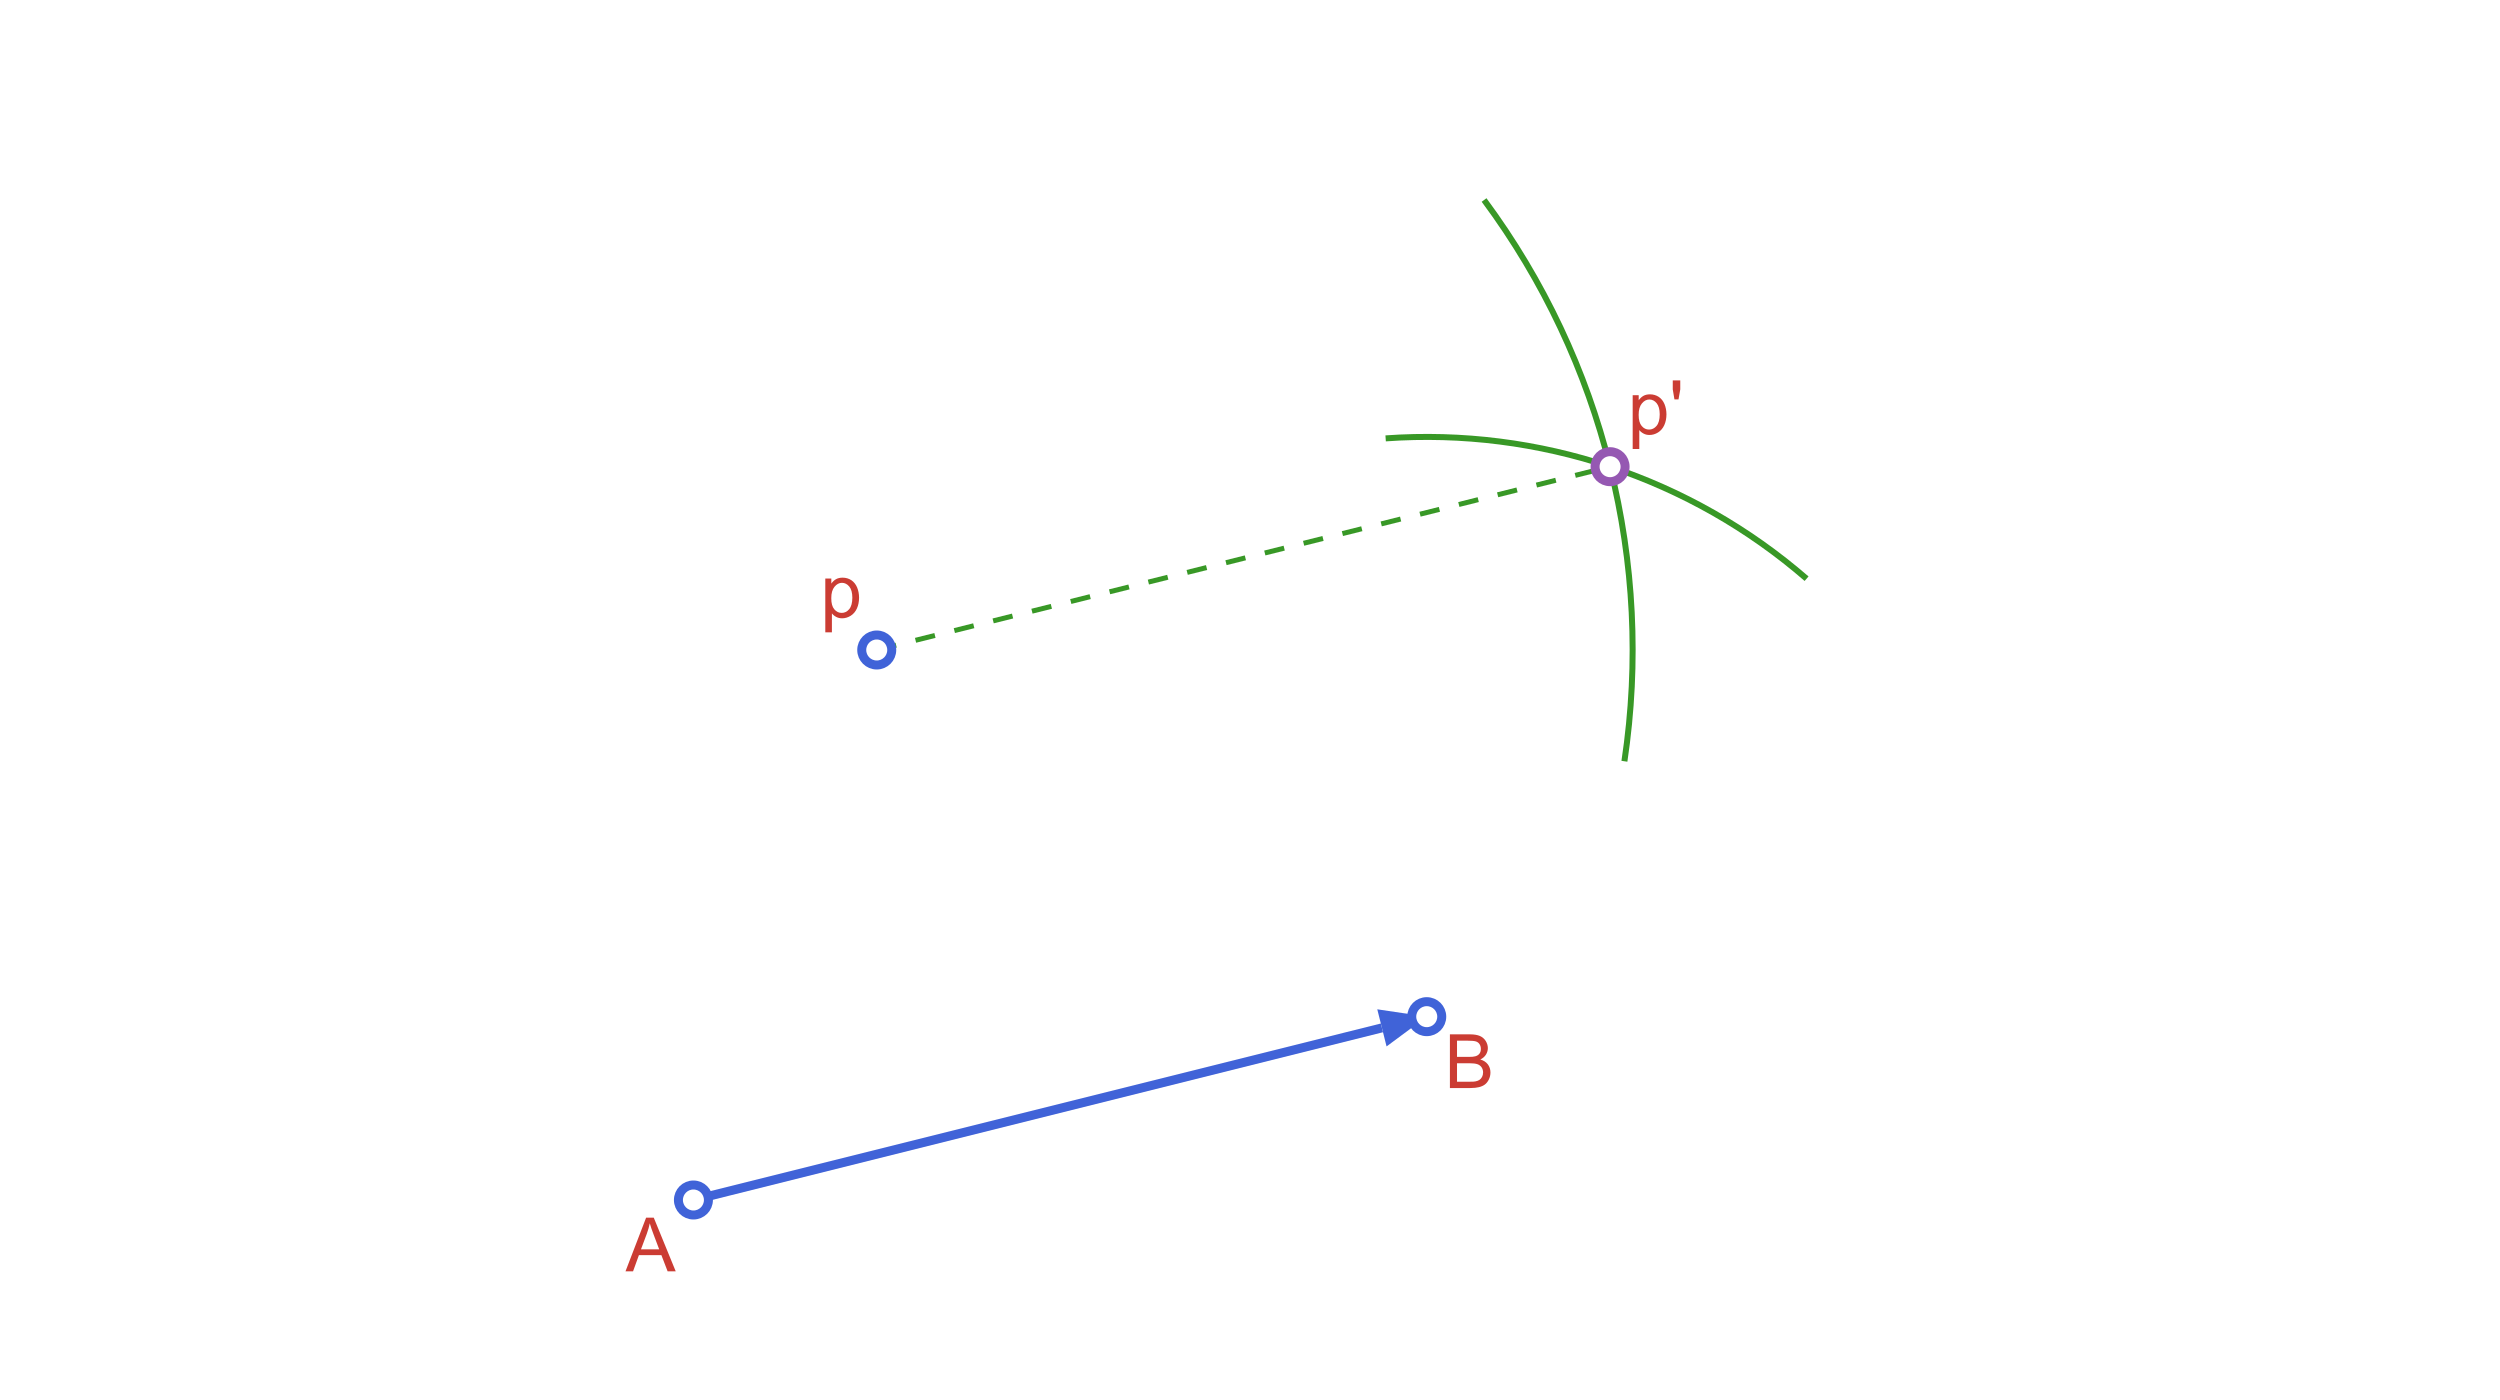
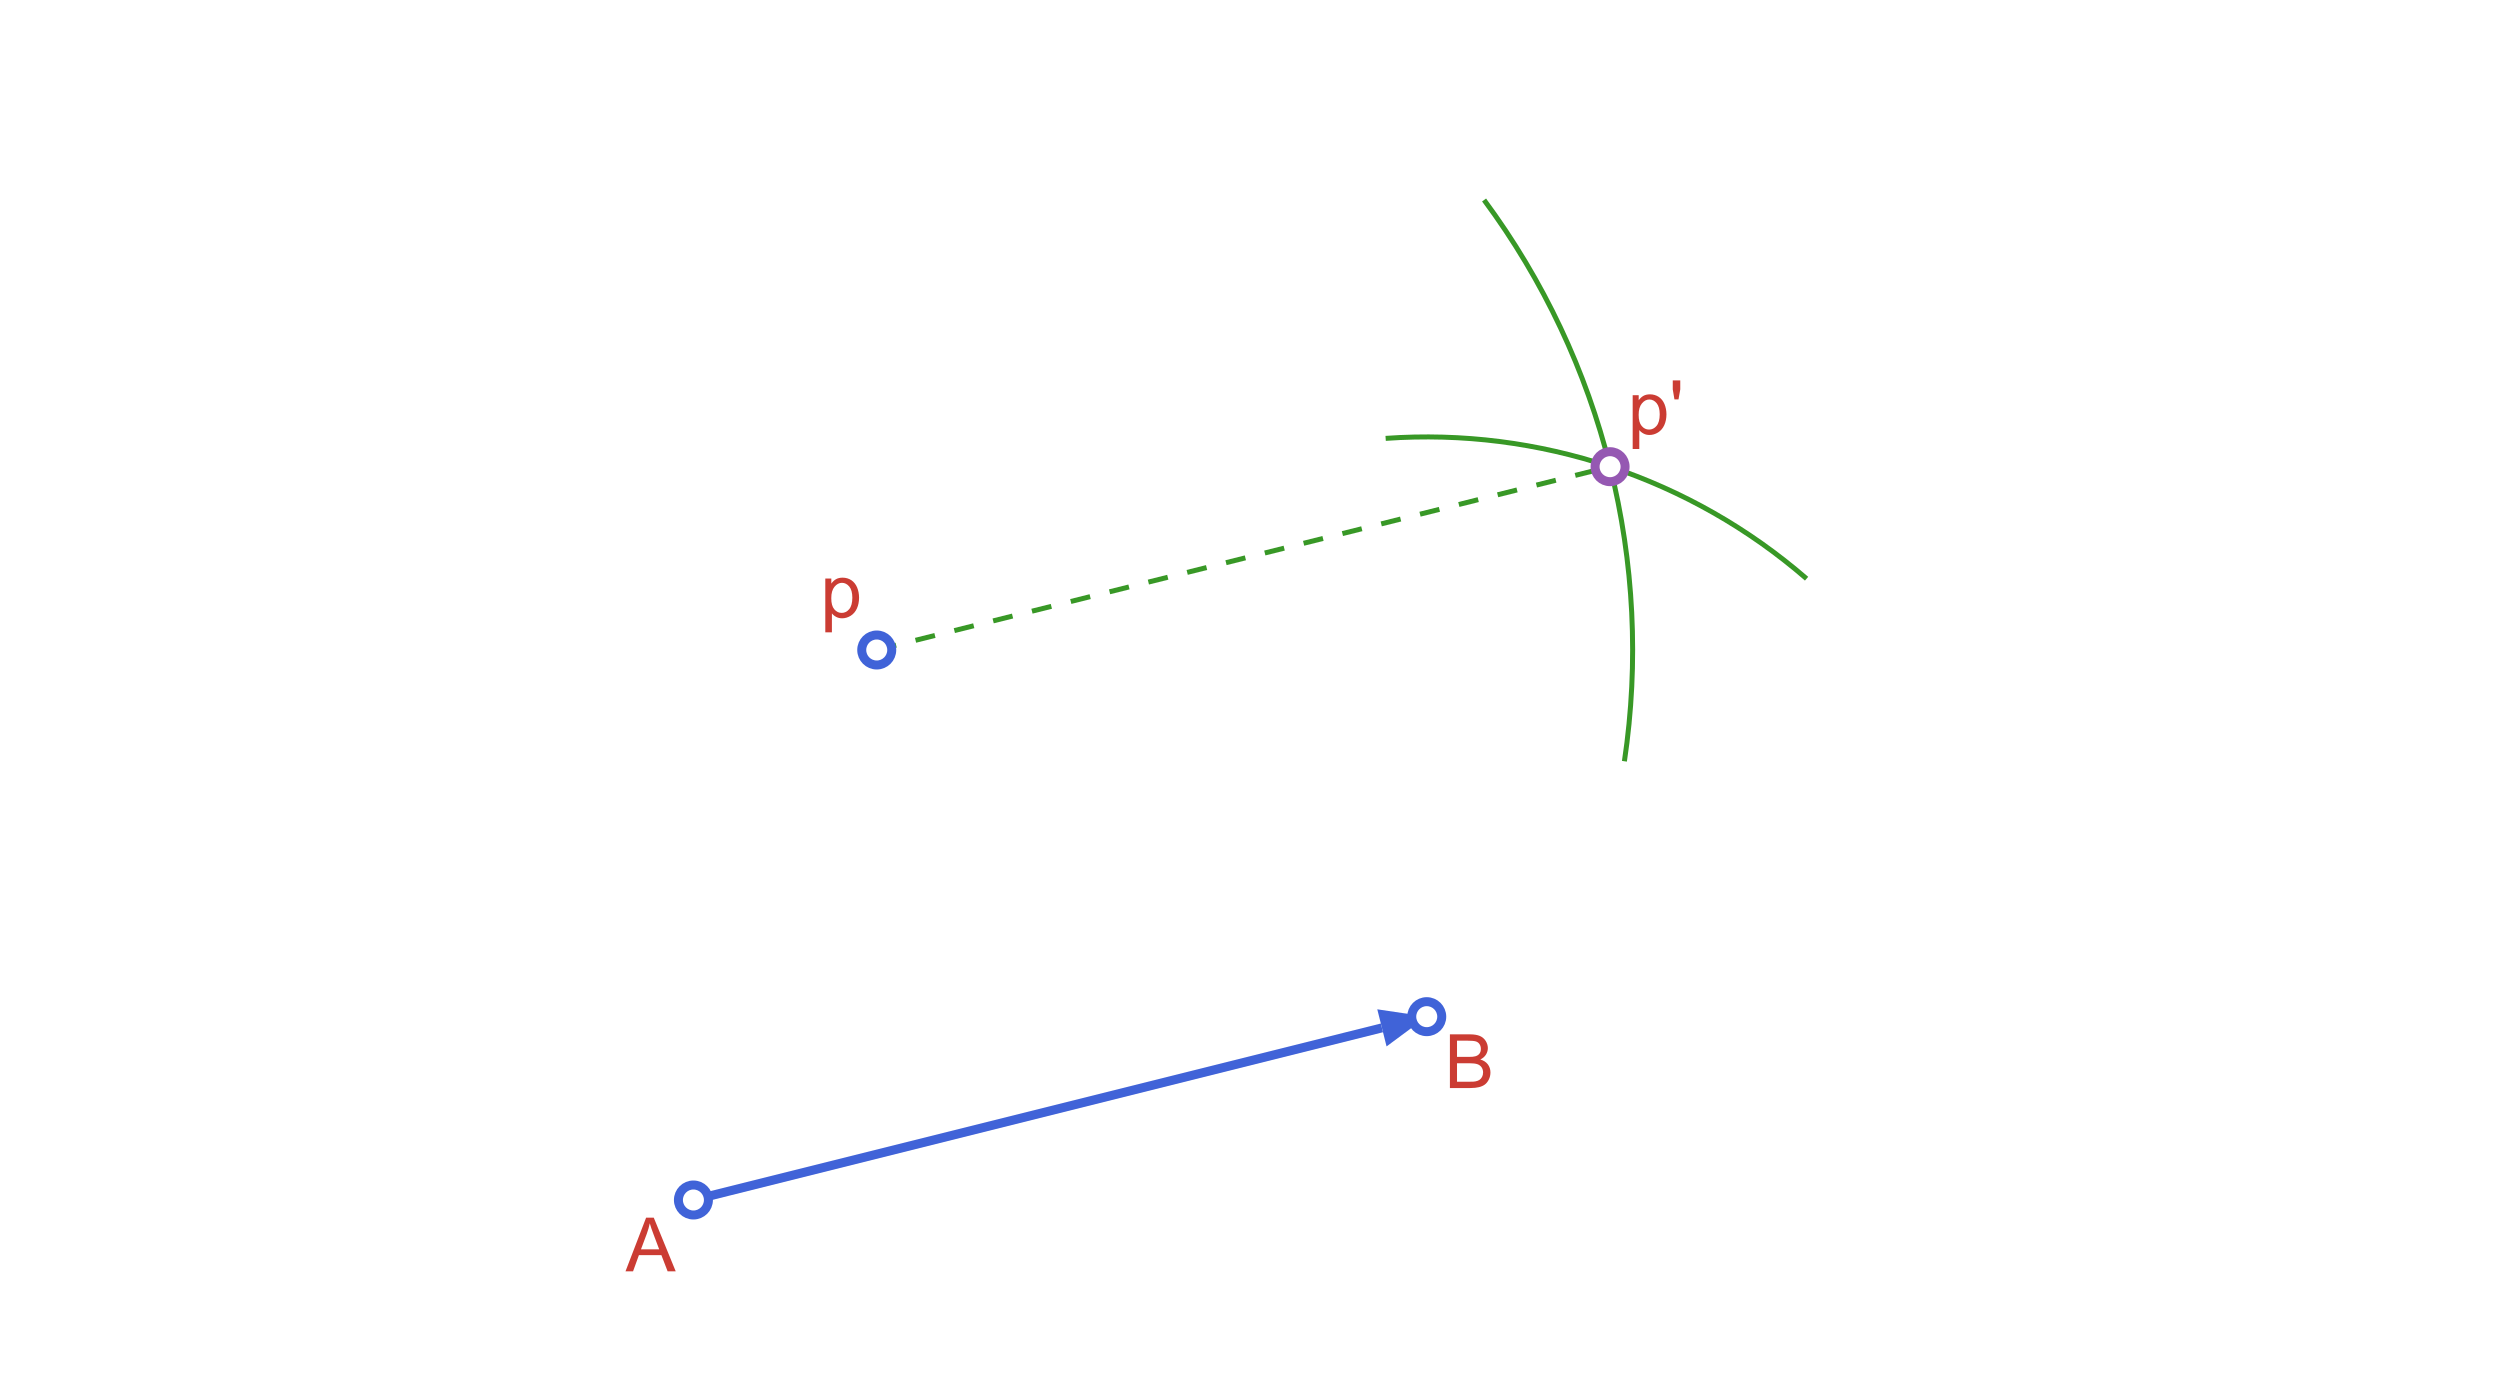
<svg xmlns="http://www.w3.org/2000/svg" xmlns:xlink="http://www.w3.org/1999/xlink" width="500" height="280" viewBox="0 0 500 280">
  <defs>
    <g>
      <g id="glyph-0-0">
        <path d="M -0.023 0 L 4.102 -10.738 L 5.633 -10.738 L 10.027 0 L 8.406 0 L 7.156 -3.25 L 2.664 -3.25 L 1.488 0 Z M 3.078 -4.41 L 6.715 -4.41 L 5.594 -7.383 C 5.25 -8.285 4.996 -9.027 4.836 -9.609 C 4.695 -8.922 4.504 -8.238 4.254 -7.559 Z M 3.078 -4.41 " />
      </g>
      <g id="glyph-0-1">
        <path d="M 1.098 0 L 1.098 -10.738 L 5.125 -10.738 C 5.945 -10.734 6.605 -10.625 7.102 -10.41 C 7.594 -10.191 7.98 -9.855 8.266 -9.406 C 8.543 -8.953 8.684 -8.484 8.688 -7.992 C 8.684 -7.531 8.559 -7.098 8.312 -6.691 C 8.059 -6.285 7.684 -5.957 7.184 -5.711 C 7.832 -5.52 8.332 -5.195 8.684 -4.738 C 9.031 -4.277 9.203 -3.734 9.207 -3.113 C 9.203 -2.605 9.098 -2.141 8.887 -1.711 C 8.672 -1.277 8.41 -0.941 8.102 -0.711 C 7.785 -0.473 7.395 -0.297 6.926 -0.18 C 6.453 -0.059 5.875 0 5.191 0 Z M 2.52 -6.227 L 4.84 -6.227 C 5.469 -6.223 5.918 -6.266 6.195 -6.352 C 6.555 -6.457 6.828 -6.633 7.012 -6.883 C 7.195 -7.129 7.289 -7.441 7.289 -7.82 C 7.289 -8.176 7.203 -8.488 7.031 -8.762 C 6.859 -9.031 6.613 -9.219 6.297 -9.32 C 5.98 -9.418 5.438 -9.469 4.664 -9.469 L 2.52 -9.469 Z M 2.52 -1.266 L 5.191 -1.266 C 5.652 -1.266 5.973 -1.281 6.16 -1.32 C 6.48 -1.375 6.754 -1.473 6.977 -1.609 C 7.195 -1.746 7.375 -1.945 7.52 -2.207 C 7.66 -2.469 7.734 -2.77 7.734 -3.113 C 7.734 -3.512 7.629 -3.859 7.426 -4.156 C 7.215 -4.449 6.93 -4.656 6.57 -4.777 C 6.203 -4.895 5.684 -4.957 5.004 -4.957 L 2.52 -4.957 Z M 2.52 -1.266 " />
      </g>
      <g id="glyph-0-2">
        <path d="M 0.988 2.98 L 0.988 -7.777 L 2.191 -7.777 L 2.191 -6.766 C 2.473 -7.16 2.789 -7.457 3.148 -7.656 C 3.5 -7.852 3.934 -7.949 4.445 -7.953 C 5.105 -7.949 5.691 -7.781 6.203 -7.441 C 6.707 -7.098 7.09 -6.613 7.352 -5.996 C 7.609 -5.371 7.738 -4.691 7.742 -3.949 C 7.738 -3.152 7.598 -2.434 7.312 -1.797 C 7.023 -1.16 6.605 -0.672 6.066 -0.332 C 5.52 0.008 4.949 0.176 4.352 0.176 C 3.91 0.176 3.516 0.086 3.168 -0.102 C 2.816 -0.285 2.531 -0.52 2.309 -0.805 L 2.309 2.98 Z M 2.184 -3.844 C 2.18 -2.844 2.383 -2.102 2.789 -1.625 C 3.195 -1.141 3.684 -0.902 4.262 -0.906 C 4.844 -0.902 5.348 -1.148 5.766 -1.648 C 6.184 -2.141 6.391 -2.91 6.395 -3.953 C 6.391 -4.941 6.188 -5.684 5.781 -6.18 C 5.371 -6.672 4.883 -6.918 4.32 -6.922 C 3.758 -6.918 3.262 -6.656 2.832 -6.133 C 2.395 -5.605 2.18 -4.844 2.184 -3.844 Z M 2.184 -3.844 " />
      </g>
      <g id="glyph-0-3">
        <path d="M 0.996 -6.938 L 0.66 -8.941 L 0.66 -10.738 L 2.16 -10.738 L 2.16 -8.941 L 1.809 -6.938 Z M 0.996 -6.938 " />
      </g>
    </g>
  </defs>
-   <path fill="none" stroke-width="1.2" stroke-linecap="butt" stroke-linejoin="miter" stroke="rgb(22%, 59.6%, 14.9%)" stroke-opacity="1" stroke-miterlimit="10" d="M 296.816 40 C 320.688 72.215 330.781 112.594 324.883 152.254 " />
-   <path fill="none" stroke-width="1.2" stroke-linecap="butt" stroke-linejoin="miter" stroke="rgb(22%, 59.6%, 14.9%)" stroke-opacity="1" stroke-miterlimit="10" d="M 277.129 87.676 C 307.801 85.496 338.086 95.59 361.316 115.738 " />
+   <path fill="none" stroke-width="1" stroke-linecap="butt" stroke-linejoin="miter" stroke="rgb(22%, 59.6%, 14.9%)" stroke-opacity="1" stroke-miterlimit="10" d="M 296.816 40 C 320.688 72.215 330.781 112.594 324.883 152.254 " />
+   <path fill="none" stroke-width="1" stroke-linecap="butt" stroke-linejoin="miter" stroke="rgb(22%, 59.6%, 14.9%)" stroke-opacity="1" stroke-miterlimit="10" d="M 277.129 87.676 C 307.801 85.496 338.086 95.59 361.316 115.738 " />
  <path fill="none" stroke-width="1" stroke-linecap="butt" stroke-linejoin="miter" stroke="rgb(22%, 59.6%, 14.9%)" stroke-opacity="1" stroke-dasharray="4 4" stroke-miterlimit="10" d="M 175.348 130 L 322.016 93.336 " />
  <path fill="none" stroke-width="1.8" stroke-linecap="butt" stroke-linejoin="miter" stroke="rgb(25.1%, 38.8%, 84.7%)" stroke-opacity="1" stroke-miterlimit="10" d="M 138.684 240 L 276.383 205.574 " />
  <path fill-rule="nonzero" fill="rgb(25.1%, 38.8%, 84.7%)" fill-opacity="1" d="M 275.457 201.863 L 285.348 203.332 L 277.312 209.285 " />
  <path fill-rule="nonzero" fill="rgb(100%, 100%, 100%)" fill-opacity="1" stroke-width="1.8" stroke-linecap="butt" stroke-linejoin="miter" stroke="rgb(25.1%, 38.8%, 84.7%)" stroke-opacity="1" stroke-miterlimit="10" d="M 141.684 240 C 141.684 241.656 140.34 243 138.684 243 C 137.027 243 135.684 241.656 135.684 240 C 135.684 238.344 137.027 237 138.684 237 C 140.34 237 141.684 238.344 141.684 240 Z M 288.348 203.332 C 288.348 204.992 287.004 206.332 285.348 206.332 C 283.691 206.332 282.348 204.992 282.348 203.332 C 282.348 201.676 283.691 200.332 285.348 200.332 C 287.004 200.332 288.348 201.676 288.348 203.332 Z M 178.348 130 C 178.348 131.66 177.004 133 175.348 133 C 173.691 133 172.348 131.66 172.348 130 C 172.348 128.344 173.691 127 175.348 127 C 177.004 127 178.348 128.344 178.348 130 Z M 178.348 130 " />
  <path fill-rule="nonzero" fill="rgb(100%, 100%, 100%)" fill-opacity="1" stroke-width="1.8" stroke-linecap="butt" stroke-linejoin="miter" stroke="rgb(58.4%, 34.5%, 69.8%)" stroke-opacity="1" stroke-miterlimit="10" d="M 325.016 93.336 C 325.016 94.992 323.672 96.336 322.016 96.336 C 320.355 96.336 319.016 94.992 319.016 93.336 C 319.016 91.68 320.355 90.336 322.016 90.336 C 323.672 90.336 325.016 91.68 325.016 93.336 Z M 325.016 93.336 " />
  <g fill="rgb(79.6%, 23.5%, 20%)" fill-opacity="1">
    <use xlink:href="#glyph-0-0" x="125.12" y="254.273" />
  </g>
  <g fill="rgb(79.6%, 23.5%, 20%)" fill-opacity="1">
    <use xlink:href="#glyph-0-1" x="288.883" y="217.607" />
  </g>
  <g fill="rgb(79.6%, 23.5%, 20%)" fill-opacity="1">
    <use xlink:href="#glyph-0-2" x="164.072" y="123.485" />
  </g>
  <g fill="rgb(79.6%, 23.5%, 20%)" fill-opacity="1">
    <use xlink:href="#glyph-0-2" x="325.549" y="86.819" />
    <use xlink:href="#glyph-0-3" x="333.892" y="86.819" />
  </g>
</svg>
